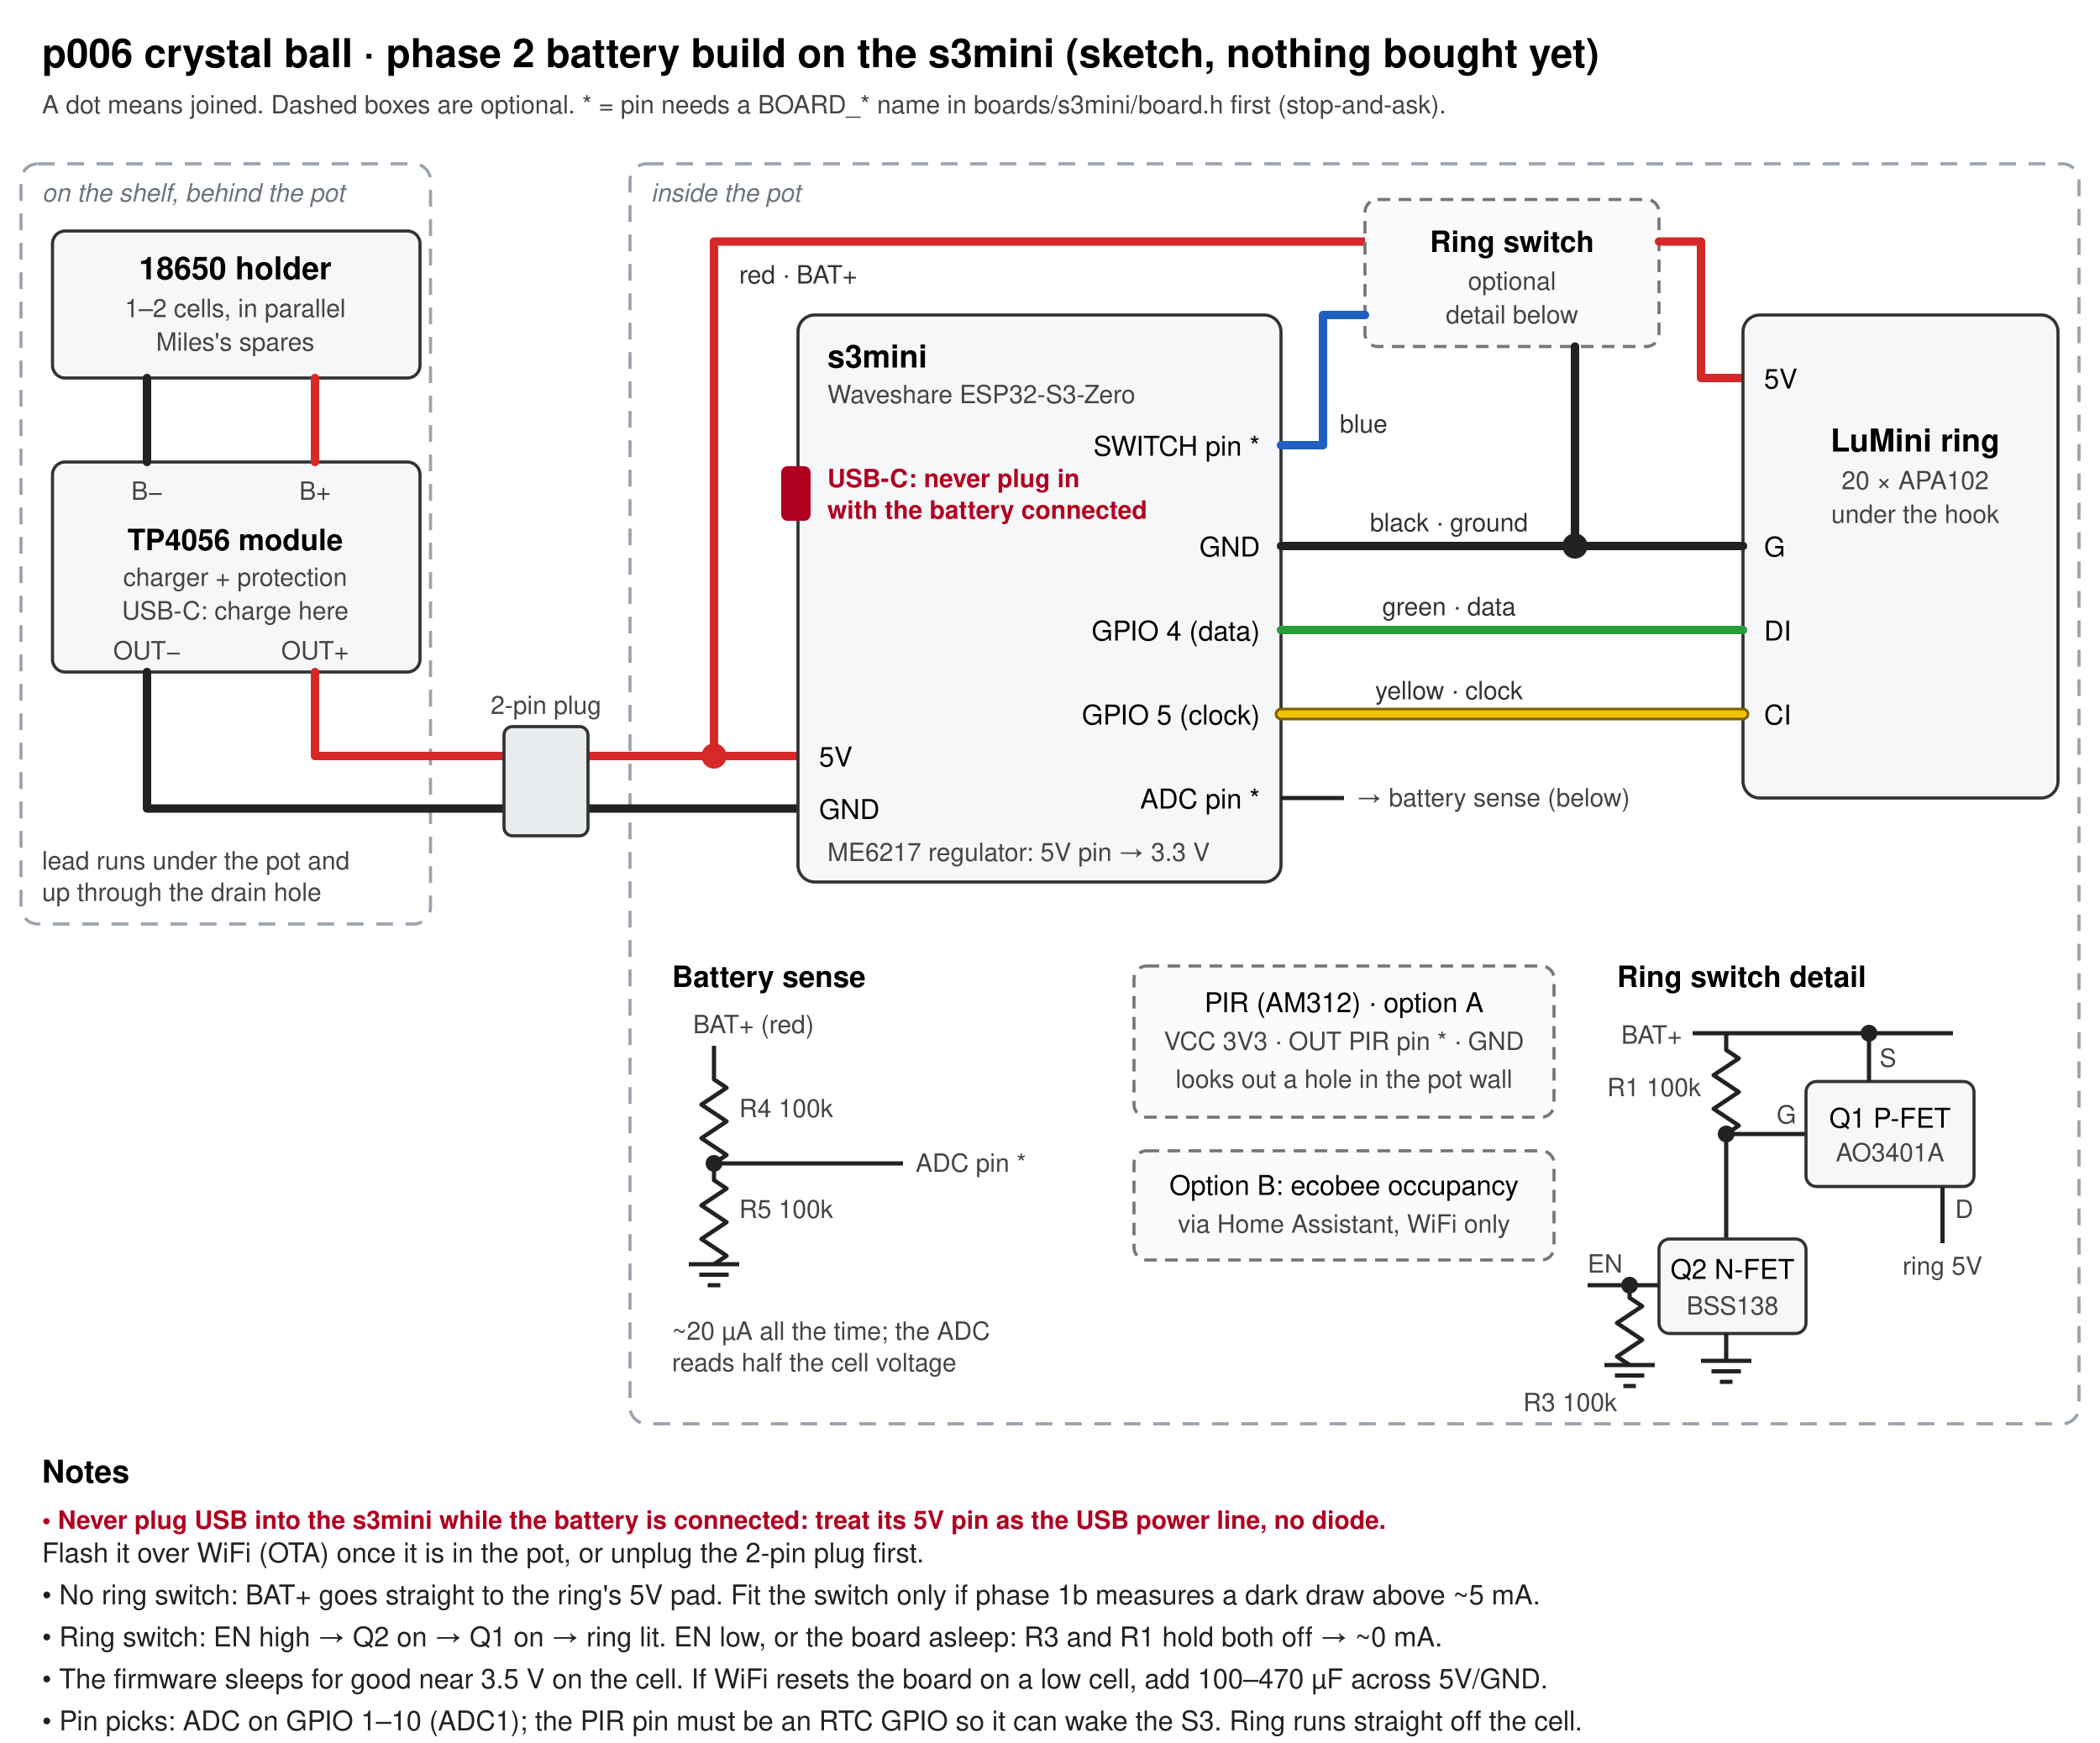
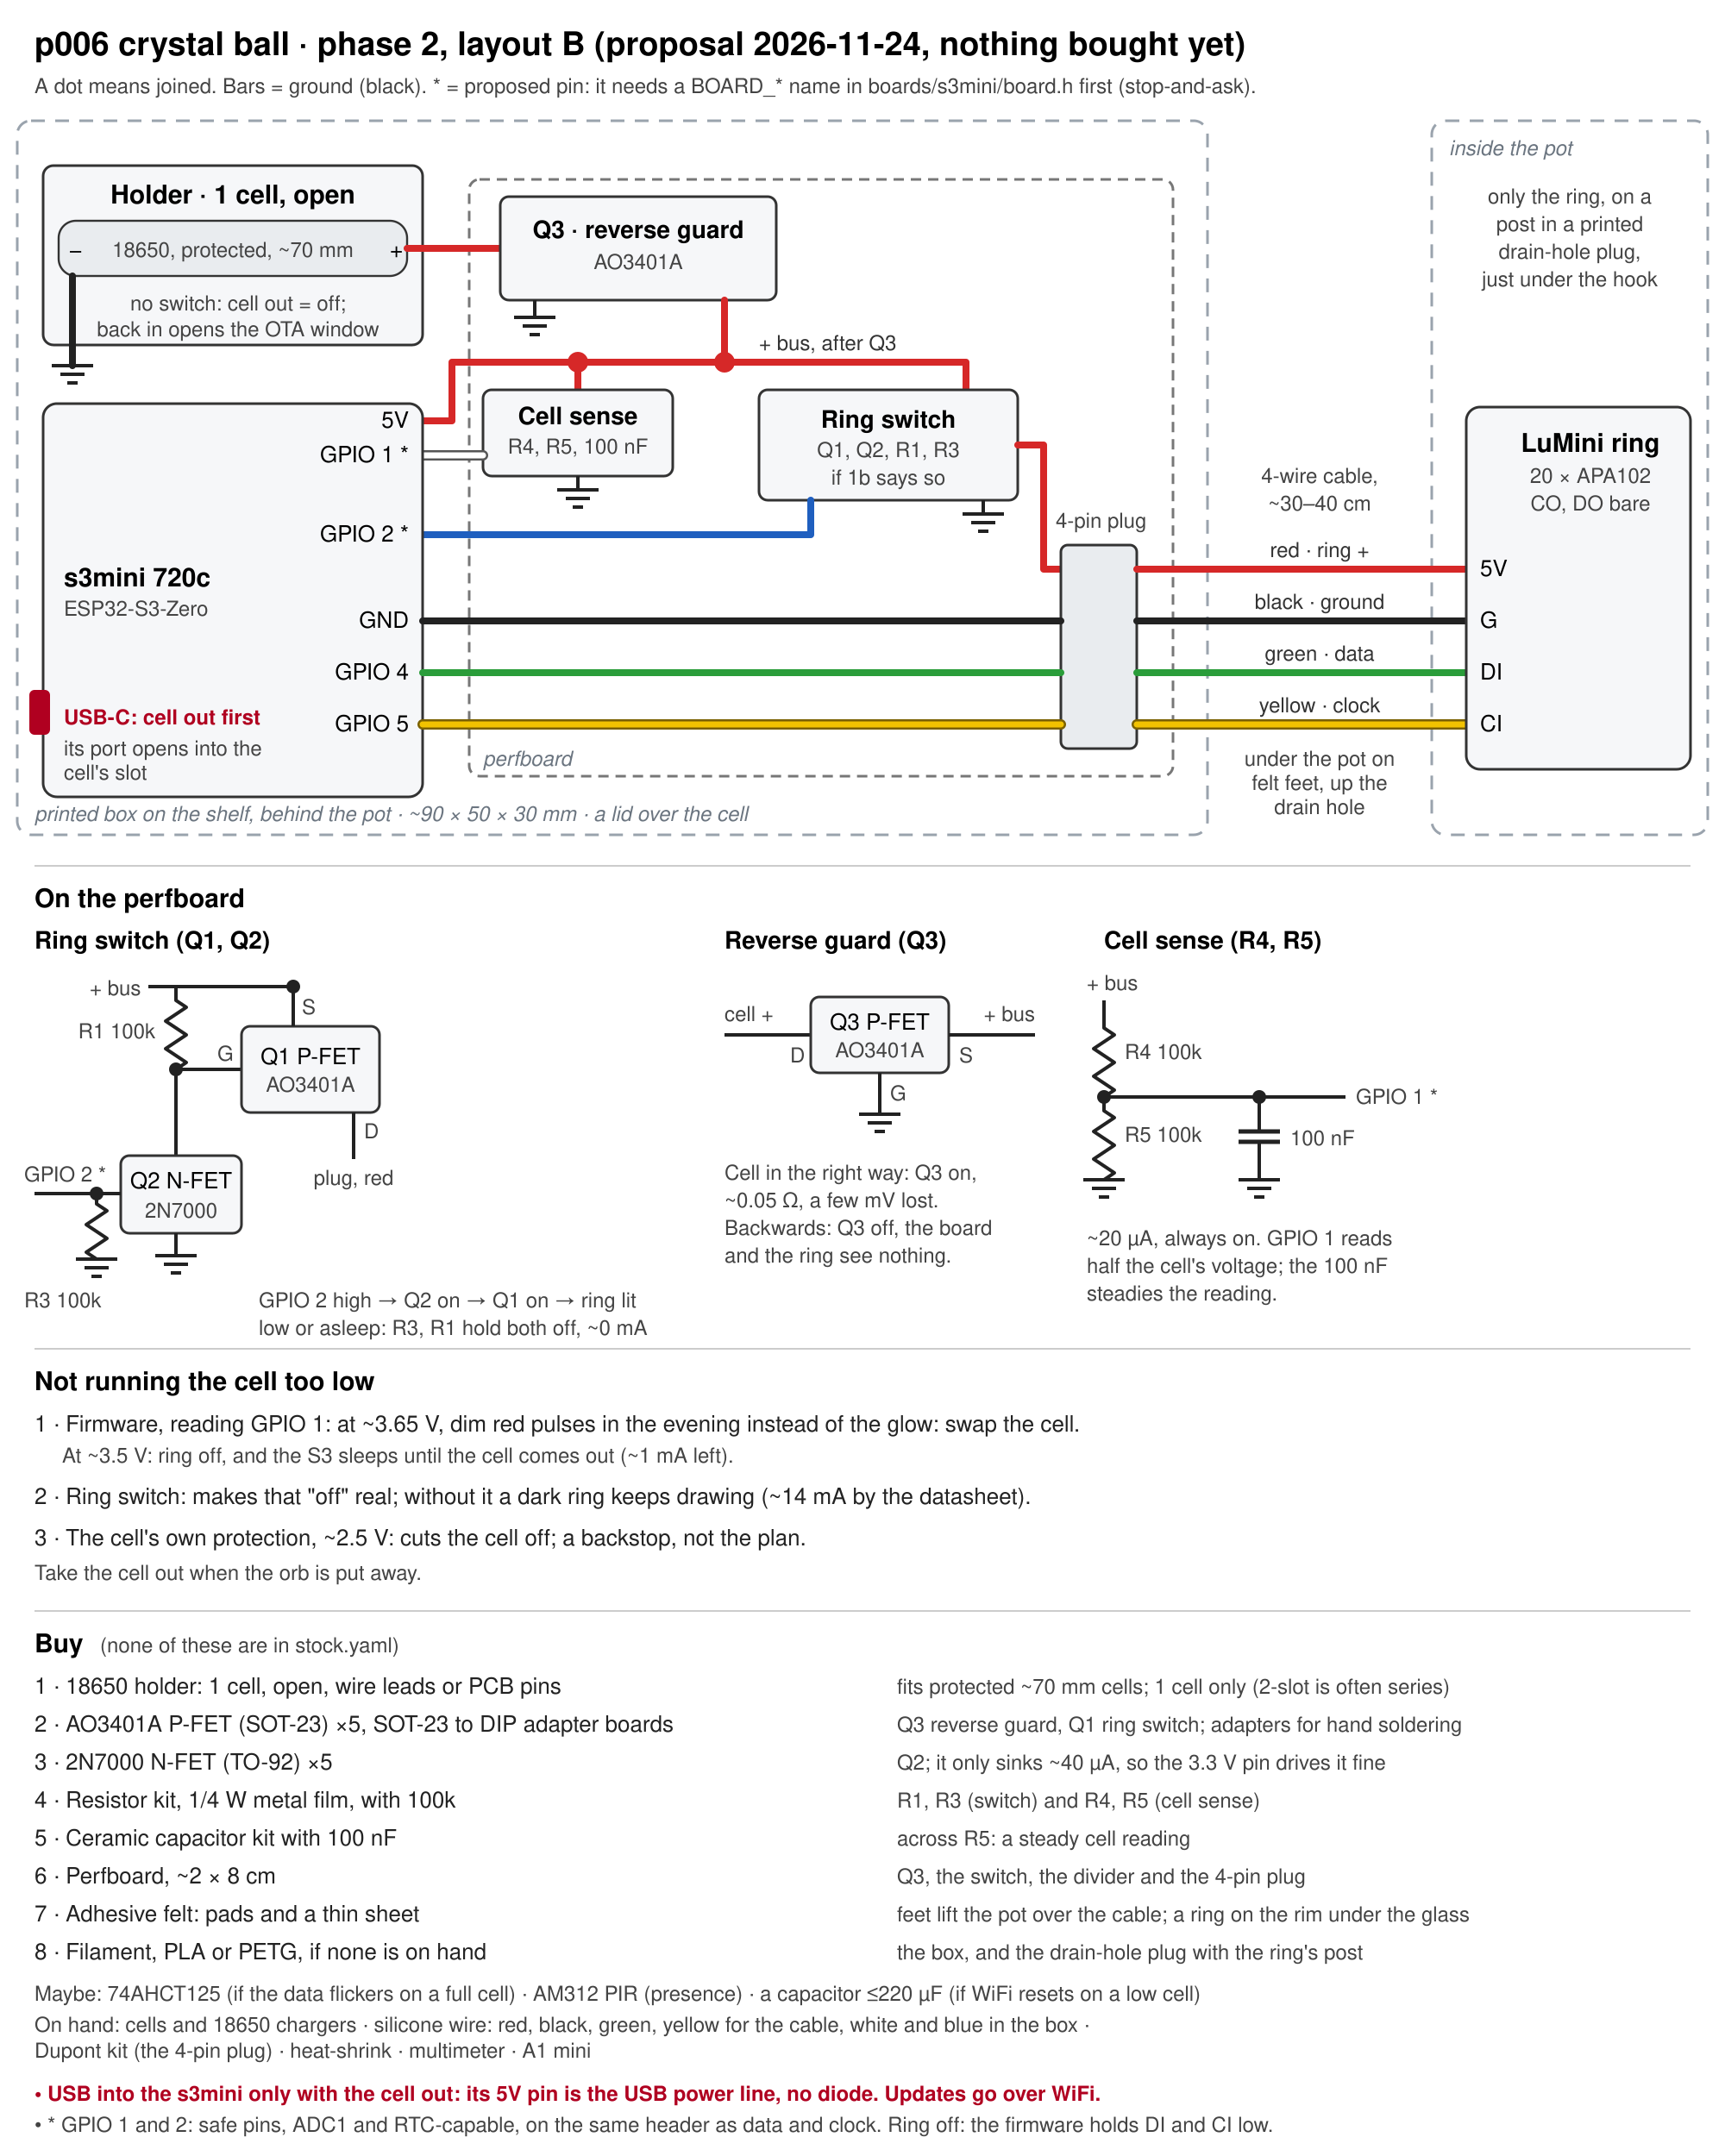
- <svg xmlns="http://www.w3.org/2000/svg" viewBox="0 0 1000 830" width="1000" height="830" font-family="Helvetica, Arial, sans-serif" font-size="14">
+ <svg xmlns="http://www.w3.org/2000/svg" viewBox="0 0 1000 1250" width="1000" height="1250" font-family="Helvetica, Arial, sans-serif" font-size="14">
  <style>
    .box { fill: #f6f7f9; stroke: #333; stroke-width: 1.5; }
-     .opt { fill: #fbfbfb; stroke: #777; stroke-width: 1.5; stroke-dasharray: 6 4; }
+     .opt { fill: none; stroke: #777; stroke-width: 1.5; stroke-dasharray: 6 4; }
    .zone { fill: none; stroke: #9aa3ad; stroke-width: 1.5; stroke-dasharray: 8 6; }
    .title { font-size: 19px; font-weight: bold; }
    .h { font-size: 15px; font-weight: bold; }
    .h2 { font-size: 14px; font-weight: bold; }
    .small { font-size: 12px; fill: #444; }
    .warn { font-size: 12px; fill: #b00020; font-weight: bold; }
    .zl { font-size: 12px; fill: #6b7580; font-style: italic; }
    .note { font-size: 13px; fill: #222; }
    .pin { font-size: 13px; }
    .w { fill: none; stroke-width: 4; stroke-linecap: round; stroke-linejoin: round; }
    .t { fill: none; stroke: #222; stroke-width: 2; stroke-linejoin: round; }
    .lbl { font-size: 12px; fill: #333; }
  </style>
-   <rect width="1000" height="830" fill="#ffffff" />
-   <text x="20" y="32" class="title">p006 crystal ball · phase 2 battery build on the s3mini (sketch, nothing bought yet)</text>
-   <text x="20" y="54" class="small">A dot means joined. Dashed boxes are optional. * = pin needs a BOARD_* name in boards/s3mini/board.h first (stop-and-ask).</text>
-   <rect x="10" y="78" width="195" height="362" rx="8" class="zone" />
-   <text x="20" y="96" class="zl">on the shelf, behind the pot</text>
-   <rect x="300" y="78" width="690" height="600" rx="8" class="zone" />
-   <text x="310" y="96" class="zl">inside the pot</text>
-   <rect x="25" y="110" width="175" height="70" rx="6" class="box" />
-   <text x="112" y="133" text-anchor="middle" class="h">18650 holder</text>
-   <text x="112" y="151" text-anchor="middle" class="small">1–2 cells, in parallel</text>
-   <text x="112" y="167" text-anchor="middle" class="small">Miles's spares</text>
-   <rect x="25" y="220" width="175" height="100" rx="6" class="box" />
-   <text x="70" y="238" text-anchor="middle" class="small">B−</text>
-   <text x="150" y="238" text-anchor="middle" class="small">B+</text>
-   <text x="112" y="262" text-anchor="middle" class="h2">TP4056 module</text>
-   <text x="112" y="279" text-anchor="middle" class="small">charger + protection</text>
-   <text x="112" y="295" text-anchor="middle" class="small">USB-C: charge here</text>
-   <text x="70" y="314" text-anchor="middle" class="small">OUT−</text>
-   <text x="150" y="314" text-anchor="middle" class="small">OUT+</text>
-   <polyline points="70,180 70,220" class="w" stroke="#222" />
-   <polyline points="150,180 150,220" class="w" stroke="#d62828" />
-   <polyline points="150,320 150,360 380,360" class="w" stroke="#d62828" />
-   <polyline points="70,320 70,385 380,385" class="w" stroke="#222" />
-   <rect x="240" y="346" width="40" height="52" rx="4" fill="#e9ecef" stroke="#333" stroke-width="1.5" />
-   <text x="260" y="340" text-anchor="middle" class="small">2-pin plug</text>
-   <text x="20" y="414" class="small">lead runs under the pot and</text>
-   <text x="20" y="429" class="small">up through the drain hole</text>
-   <rect x="380" y="150" width="230" height="270" rx="8" class="box" />
-   <rect x="372" y="222" width="14" height="26" rx="3" fill="#b00020" />
-   <text x="394" y="175" class="h">s3mini</text>
-   <text x="394" y="192" class="small">Waveshare ESP32-S3-Zero</text>
-   <text x="394" y="232" class="warn">USB-C: never plug in</text>
-   <text x="394" y="247" class="warn">with the battery connected</text>
-   <text x="390" y="365" class="pin">5V</text>
-   <text x="390" y="390" class="pin">GND</text>
-   <text x="600" y="217" text-anchor="end" class="pin">SWITCH pin *</text>
-   <text x="600" y="265" text-anchor="end" class="pin">GND</text>
-   <text x="600" y="305" text-anchor="end" class="pin">GPIO 4 (data)</text>
-   <text x="600" y="345" text-anchor="end" class="pin">GPIO 5 (clock)</text>
-   <text x="600" y="385" text-anchor="end" class="pin">ADC pin *</text>
-   <text x="394" y="410" class="small">ME6217 regulator: 5V pin → 3.3 V</text>
-   <polyline points="340,360 340,115 650,115" class="w" stroke="#d62828" />
-   <circle cx="340" cy="360" r="6" fill="#d62828" />
-   <text x="352" y="135" class="lbl">red · BAT+</text>
-   <rect x="650" y="95" width="140" height="70" rx="6" class="opt" />
-   <text x="720" y="120" text-anchor="middle" class="h2">Ring switch</text>
-   <text x="720" y="138" text-anchor="middle" class="small">optional</text>
-   <text x="720" y="154" text-anchor="middle" class="small">detail below</text>
-   <polyline points="790,115 810,115 810,180 830,180" class="w" stroke="#d62828" />
-   <polyline points="610,212 630,212 630,150 650,150" class="w" stroke="#1f5fbf" />
-   <text x="638" y="206" class="lbl">blue</text>
-   <polyline points="750,165 750,260" class="w" stroke="#222" />
-   <circle cx="750" cy="260" r="6" fill="#222" />
-   <rect x="830" y="150" width="150" height="230" rx="8" class="box" />
-   <text x="840" y="185" class="pin">5V</text>
-   <text x="840" y="265" class="pin">G</text>
-   <text x="840" y="305" class="pin">DI</text>
-   <text x="840" y="345" class="pin">CI</text>
-   <text x="912" y="215" text-anchor="middle" class="h">LuMini ring</text>
-   <text x="912" y="233" text-anchor="middle" class="small">20 × APA102</text>
-   <text x="912" y="249" text-anchor="middle" class="small">under the hook</text>
-   <polyline points="610,260 830,260" class="w" stroke="#222" />
-   <text x="690" y="253" text-anchor="middle" class="lbl">black · ground</text>
-   <polyline points="610,300 830,300" class="w" stroke="#2a9d3a" />
-   <text x="690" y="293" text-anchor="middle" class="lbl">green · data</text>
-   <polyline points="610,340 830,340" fill="none" stroke="#7a6000" stroke-width="6" stroke-linecap="round" />
-   <polyline points="610,340 830,340" fill="none" stroke="#f2c200" stroke-width="3.5" stroke-linecap="round" />
-   <text x="690" y="333" text-anchor="middle" class="lbl">yellow · clock</text>
-   <polyline points="610,380 640,380" class="t" />
-   <text x="646" y="384" class="small">→ battery sense (below)</text>
-   <text x="320" y="470" class="h2">Battery sense</text>
-   <text x="330" y="492" class="small">BAT+ (red)</text>
-   <polyline points="340,498 340,506" class="t" />
-   <path d="M340,506 v8 l6,4 l-12,8 l12,8 l-12,8 l12,8 l-6,4" class="t" />
-   <text x="352" y="532" class="small">R4 100k</text>
-   <circle cx="340" cy="554" r="4" fill="#222" />
-   <polyline points="340,554 430,554" class="t" />
-   <text x="436" y="558" class="small">ADC pin *</text>
-   <path d="M340,554 v8 l6,4 l-12,8 l12,8 l-12,8 l12,8 l-6,4" class="t" />
-   <text x="352" y="580" class="small">R5 100k</text>
-   <polyline points="328,602 352,602" class="t" />
-   <polyline points="333,607 347,607" class="t" />
-   <polyline points="337,612 343,612" class="t" />
-   <text x="320" y="638" class="small">~20 µA all the time; the ADC</text>
-   <text x="320" y="653" class="small">reads half the cell voltage</text>
-   <rect x="540" y="460" width="200" height="72" rx="6" class="opt" />
-   <text x="640" y="482" text-anchor="middle" class="pin">PIR (AM312) · option A</text>
-   <text x="640" y="500" text-anchor="middle" class="small">VCC 3V3 · OUT PIR pin * · GND</text>
-   <text x="640" y="518" text-anchor="middle" class="small">looks out a hole in the pot wall</text>
-   <rect x="540" y="548" width="200" height="52" rx="6" class="opt" />
-   <text x="640" y="569" text-anchor="middle" class="pin">Option B: ecobee occupancy</text>
-   <text x="640" y="587" text-anchor="middle" class="small">via Home Assistant, WiFi only</text>
-   <text x="770" y="470" class="h2">Ring switch detail</text>
-   <text x="772" y="497" class="small">BAT+</text>
-   <polyline points="806,492 930,492" class="t" />
-   <path d="M822,492 v8 l6,4 l-12,8 l12,8 l-12,8 l12,8 l-6,4" class="t" />
-   <text x="810" y="522" text-anchor="end" class="small">R1 100k</text>
-   <circle cx="822" cy="540" r="4" fill="#222" />
-   <polyline points="822,540 860,540" class="t" />
-   <rect x="860" y="515" width="80" height="50" rx="5" class="box" />
-   <text x="900" y="537" text-anchor="middle" class="pin">Q1 P-FET</text>
-   <text x="900" y="553" text-anchor="middle" class="small">AO3401A</text>
-   <polyline points="890,492 890,515" class="t" />
-   <circle cx="890" cy="492" r="4" fill="#222" />
-   <text x="895" y="508" class="small">S</text>
-   <text x="846" y="535" class="small">G</text>
-   <polyline points="925,565 925,592" class="t" />
-   <text x="931" y="580" class="small">D</text>
-   <text x="925" y="607" text-anchor="middle" class="small">ring 5V</text>
-   <polyline points="822,540 822,590" class="t" />
-   <rect x="790" y="590" width="70" height="45" rx="5" class="box" />
-   <text x="825" y="609" text-anchor="middle" class="pin">Q2 N-FET</text>
-   <text x="825" y="626" text-anchor="middle" class="small">BSS138</text>
-   <polyline points="822,635 822,648" class="t" />
-   <polyline points="810,648 834,648" class="t" />
-   <polyline points="815,653 829,653" class="t" />
-   <polyline points="819,658 825,658" class="t" />
-   <polyline points="756,612 790,612" class="t" />
-   <text x="756" y="606" class="small">EN</text>
-   <circle cx="776" cy="612" r="4" fill="#222" />
-   <path d="M776,612 v6 l6,4 l-12,8 l12,8 l-12,8 l6,4" class="t" />
-   <polyline points="764,650 788,650" class="t" />
-   <polyline points="769,655 783,655" class="t" />
-   <polyline points="773,660 779,660" class="t" />
-   <text x="770" y="672" text-anchor="end" class="small">R3 100k</text>
-   <text x="20" y="706" class="h">Notes</text>
-   <text x="20" y="728" class="warn">• Never plug USB into the s3mini while the battery is connected: treat its 5V pin as the USB power line, no diode.</text>
-   <text x="20" y="744" class="note">   Flash it over WiFi (OTA) once it is in the pot, or unplug the 2-pin plug first.</text>
-   <text x="20" y="764" class="note">• No ring switch: BAT+ goes straight to the ring's 5V pad. Fit the switch only if phase 1b measures a dark draw above ~5 mA.</text>
-   <text x="20" y="784" class="note">• Ring switch: EN high → Q2 on → Q1 on → ring lit. EN low, or the board asleep: R3 and R1 hold both off → ~0 mA.</text>
-   <text x="20" y="804" class="note">• The firmware sleeps for good near 3.5 V on the cell. If WiFi resets the board on a low cell, add 100–470 µF across 5V/GND.</text>
-   <text x="20" y="824" class="note">• Pin picks: ADC on GPIO 1–10 (ADC1); the PIR pin must be an RTC GPIO so it can wake the S3. Ring runs straight off the cell.</text>
+   <rect width="1000" height="1250" fill="#ffffff" />
+   <text x="20" y="32" class="title">p006 crystal ball · phase 2, layout B (proposal 2026-11-24, nothing bought yet)</text>
+   <text x="20" y="54" class="small">A dot means joined. Bars = ground (black). * = proposed pin: it needs a BOARD_* name in boards/s3mini/board.h first (stop-and-ask).</text>
+   <rect x="10" y="70" width="690" height="414" rx="8" class="zone" />
+   <text x="20" y="476" class="zl">printed box on the shelf, behind the pot · ~90 × 50 × 30 mm · a lid over the cell</text>
+   <rect x="830" y="70" width="160" height="414" rx="8" class="zone" />
+   <text x="840" y="90" class="zl">inside the pot</text>
+   <rect x="25" y="96" width="220" height="104" rx="6" class="box" />
+   <text x="135" y="118" text-anchor="middle" class="h">Holder · 1 cell, open</text>
+   <rect x="34" y="128" width="202" height="32" rx="10" fill="#e9ecef" stroke="#333" stroke-width="1.2" />
+   <text x="40" y="149" class="pin">−</text>
+   <text x="226" y="149" class="pin">+</text>
+   <text x="135" y="149" text-anchor="middle" class="small">18650, protected, ~70 mm</text>
+   <text x="138" y="180" text-anchor="middle" class="small">no switch: cell out = off;</text>
+   <text x="138" y="195" text-anchor="middle" class="small">back in opens the OTA window</text>
+   <polyline points="42,160 42,212" class="w" stroke="#222" />
+   <polyline points="30,212 54,212" class="t" />
+   <polyline points="35,217 49,217" class="t" />
+   <polyline points="39,222 45,222" class="t" />
+   <rect x="272" y="104" width="408" height="346" rx="6" class="opt" />
+   <text x="280" y="444" class="zl">perfboard</text>
+   <polyline points="236,144 290,144" class="w" stroke="#d62828" />
+   <rect x="290" y="114" width="160" height="60" rx="5" class="box" />
+   <text x="370" y="138" text-anchor="middle" class="h2">Q3 · reverse guard</text>
+   <text x="370" y="156" text-anchor="middle" class="small">AO3401A</text>
+   <polyline points="310,174 310,184" class="t" />
+   <polyline points="298,184 322,184" class="t" />
+   <polyline points="303,189 317,189" class="t" />
+   <polyline points="307,194 313,194" class="t" />
+   <polyline points="420,174 420,210" class="w" stroke="#d62828" />
+   <polyline points="245,244 262,244 262,210 560,210 560,226" class="w" stroke="#d62828" />
+   <circle cx="420" cy="210" r="6" fill="#d62828" />
+   <circle cx="335" cy="210" r="6" fill="#d62828" />
+   <text x="440" y="203" class="lbl">+ bus, after Q3</text>
+   <polyline points="335,210 335,226" class="w" stroke="#d62828" />
+   <rect x="280" y="226" width="110" height="50" rx="5" class="box" />
+   <text x="335" y="246" text-anchor="middle" class="h2">Cell sense</text>
+   <text x="335" y="263" text-anchor="middle" class="small">R4, R5, 100 nF</text>
+   <polyline points="280,264 245,264" fill="none" stroke="#555" stroke-width="6" stroke-linecap="round" />
+   <polyline points="280,264 245,264" fill="none" stroke="#ffffff" stroke-width="3.5" stroke-linecap="round" />
+   <polyline points="335,276 335,284" class="t" />
+   <polyline points="323,284 347,284" class="t" />
+   <polyline points="328,289 342,289" class="t" />
+   <polyline points="332,294 338,294" class="t" />
+   <rect x="440" y="226" width="150" height="64" rx="5" class="box" />
+   <text x="515" y="248" text-anchor="middle" class="h2">Ring switch</text>
+   <text x="515" y="265" text-anchor="middle" class="small">Q1, Q2, R1, R3</text>
+   <text x="515" y="281" text-anchor="middle" class="small">if 1b says so</text>
+   <polyline points="245,310 470,310 470,290" class="w" stroke="#1f5fbf" />
+   <polyline points="570,290 570,298" class="t" />
+   <polyline points="558,298 582,298" class="t" />
+   <polyline points="563,303 577,303" class="t" />
+   <polyline points="567,308 573,308" class="t" />
+   <polyline points="590,258 605,258 605,330 615,330" class="w" stroke="#d62828" />
+   <text x="612" y="306" class="small">4-pin plug</text>
+   <rect x="615" y="316" width="44" height="118" rx="4" fill="#e9ecef" stroke="#333" stroke-width="1.5" />
+   <rect x="25" y="234" width="220" height="228" rx="8" class="box" />
+   <rect x="17" y="400" width="12" height="26" rx="3" fill="#b00020" />
+   <text x="237" y="248" text-anchor="end" class="pin">5V</text>
+   <text x="237" y="268" text-anchor="end" class="pin">GPIO 1 *</text>
+   <text x="237" y="314" text-anchor="end" class="pin">GPIO 2 *</text>
+   <text x="237" y="364" text-anchor="end" class="pin">GND</text>
+   <text x="237" y="394" text-anchor="end" class="pin">GPIO 4</text>
+   <text x="237" y="424" text-anchor="end" class="pin">GPIO 5</text>
+   <text x="37" y="340" class="h">s3mini 720c</text>
+   <text x="37" y="357" class="small">ESP32-S3-Zero</text>
+   <text x="37" y="420" class="warn">USB-C: cell out first</text>
+   <text x="37" y="438" class="small">its port opens into the</text>
+   <text x="37" y="452" class="small">cell's slot</text>
+   <polyline points="245,360 615,360" class="w" stroke="#222" />
+   <polyline points="245,390 615,390" class="w" stroke="#2a9d3a" />
+   <polyline points="245,420 615,420" fill="none" stroke="#7a6000" stroke-width="6" stroke-linecap="round" />
+   <polyline points="245,420 615,420" fill="none" stroke="#f2c200" stroke-width="3.5" stroke-linecap="round" />
+   <polyline points="659,330 850,330" class="w" stroke="#d62828" />
+   <polyline points="659,360 850,360" class="w" stroke="#222" />
+   <polyline points="659,390 850,390" class="w" stroke="#2a9d3a" />
+   <polyline points="659,420 850,420" fill="none" stroke="#7a6000" stroke-width="6" stroke-linecap="round" />
+   <polyline points="659,420 850,420" fill="none" stroke="#f2c200" stroke-width="3.5" stroke-linecap="round" />
+   <text x="765" y="280" text-anchor="middle" class="small">4-wire cable,</text>
+   <text x="765" y="296" text-anchor="middle" class="small">~30–40 cm</text>
+   <text x="765" y="323" text-anchor="middle" class="lbl">red · ring +</text>
+   <text x="765" y="353" text-anchor="middle" class="lbl">black · ground</text>
+   <text x="765" y="383" text-anchor="middle" class="lbl">green · data</text>
+   <text x="765" y="413" text-anchor="middle" class="lbl">yellow · clock</text>
+   <text x="765" y="444" text-anchor="middle" class="small">under the pot on</text>
+   <text x="765" y="458" text-anchor="middle" class="small">felt feet, up the</text>
+   <text x="765" y="472" text-anchor="middle" class="small">drain hole</text>
+   <text x="910" y="118" text-anchor="middle" class="small">only the ring, on a</text>
+   <text x="910" y="134" text-anchor="middle" class="small">post in a printed</text>
+   <text x="910" y="150" text-anchor="middle" class="small">drain-hole plug,</text>
+   <text x="910" y="166" text-anchor="middle" class="small">just under the hook</text>
+   <rect x="850" y="236" width="130" height="210" rx="8" class="box" />
+   <text x="922" y="262" text-anchor="middle" class="h">LuMini ring</text>
+   <text x="922" y="280" text-anchor="middle" class="small">20 × APA102</text>
+   <text x="922" y="296" text-anchor="middle" class="small">CO, DO bare</text>
+   <text x="858" y="334" class="pin">5V</text>
+   <text x="858" y="364" class="pin">G</text>
+   <text x="858" y="394" class="pin">DI</text>
+   <text x="858" y="424" class="pin">CI</text>
+   <line x1="20" y1="502" x2="980" y2="502" stroke="#ccc" stroke-width="1" />
+   <text x="20" y="526" class="h">On the perfboard</text>
+   <text x="20" y="550" class="h2">Ring switch (Q1, Q2)</text>
+   <text x="52" y="577" class="small">+ bus</text>
+   <polyline points="86,572 170,572" class="t" />
+   <path d="M102,572 v8 l6,4 l-12,8 l12,8 l-12,8 l12,8 l-6,4" class="t" />
+   <text x="90" y="602" text-anchor="end" class="small">R1 100k</text>
+   <circle cx="102" cy="620" r="4" fill="#222" />
+   <polyline points="102,620 140,620" class="t" />
+   <rect x="140" y="595" width="80" height="50" rx="5" class="box" />
+   <text x="180" y="617" text-anchor="middle" class="pin">Q1 P-FET</text>
+   <text x="180" y="633" text-anchor="middle" class="small">AO3401A</text>
+   <polyline points="170,572 170,595" class="t" />
+   <circle cx="170" cy="572" r="4" fill="#222" />
+   <text x="175" y="588" class="small">S</text>
+   <text x="126" y="615" class="small">G</text>
+   <polyline points="205,645 205,672" class="t" />
+   <text x="211" y="660" class="small">D</text>
+   <text x="205" y="687" text-anchor="middle" class="small">plug, red</text>
+   <polyline points="102,620 102,670" class="t" />
+   <rect x="70" y="670" width="70" height="45" rx="5" class="box" />
+   <text x="105" y="689" text-anchor="middle" class="pin">Q2 N-FET</text>
+   <text x="105" y="706" text-anchor="middle" class="small">2N7000</text>
+   <polyline points="102,715 102,728" class="t" />
+   <polyline points="90,728 114,728" class="t" />
+   <polyline points="95,733 109,733" class="t" />
+   <polyline points="99,738 105,738" class="t" />
+   <polyline points="20,692 70,692" class="t" />
+   <text x="14" y="685" class="small">GPIO 2 *</text>
+   <circle cx="56" cy="692" r="4" fill="#222" />
+   <path d="M56,692 v6 l6,4 l-12,8 l12,8 l-12,8 l6,4" class="t" />
+   <polyline points="44,730 68,730" class="t" />
+   <polyline points="49,735 63,735" class="t" />
+   <polyline points="53,740 59,740" class="t" />
+   <text x="14" y="758" class="small">R3 100k</text>
+   <text x="150" y="758" class="small">GPIO 2 high → Q2 on → Q1 on → ring lit</text>
+   <text x="150" y="774" class="small">low or asleep: R3, R1 hold both off, ~0 mA</text>
+   <text x="420" y="550" class="h2">Reverse guard (Q3)</text>
+   <text x="420" y="592" class="small">cell +</text>
+   <polyline points="420,600 470,600" class="t" />
+   <rect x="470" y="578" width="80" height="44" rx="5" class="box" />
+   <text x="510" y="597" text-anchor="middle" class="pin">Q3 P-FET</text>
+   <text x="510" y="613" text-anchor="middle" class="small">AO3401A</text>
+   <polyline points="550,600 600,600" class="t" />
+   <text x="600" y="592" text-anchor="end" class="small">+ bus</text>
+   <text x="458" y="616" class="small">D</text>
+   <text x="556" y="616" class="small">S</text>
+   <polyline points="510,622 510,646" class="t" />
+   <text x="516" y="638" class="small">G</text>
+   <polyline points="498,646 522,646" class="t" />
+   <polyline points="503,651 517,651" class="t" />
+   <polyline points="507,656 513,656" class="t" />
+   <text x="420" y="684" class="small">Cell in the right way: Q3 on,</text>
+   <text x="420" y="700" class="small">~0.05 Ω, a few mV lost.</text>
+   <text x="420" y="716" class="small">Backwards: Q3 off, the board</text>
+   <text x="420" y="732" class="small">and the ring see nothing.</text>
+   <text x="640" y="550" class="h2">Cell sense (R4, R5)</text>
+   <text x="630" y="574" class="small">+ bus</text>
+   <polyline points="640,580 640,588" class="t" />
+   <path d="M640,588 v8 l6,4 l-12,8 l12,8 l-12,8 l12,8 l-6,4" class="t" />
+   <text x="652" y="614" class="small">R4 100k</text>
+   <circle cx="640" cy="636" r="4" fill="#222" />
+   <polyline points="640,636 780,636" class="t" />
+   <text x="786" y="640" class="small">GPIO 1 *</text>
+   <path d="M640,636 v8 l6,4 l-12,8 l12,8 l-12,8 l12,8 l-6,4" class="t" />
+   <text x="652" y="662" class="small">R5 100k</text>
+   <polyline points="628,684 652,684" class="t" />
+   <polyline points="633,689 647,689" class="t" />
+   <polyline points="637,694 643,694" class="t" />
+   <circle cx="730" cy="636" r="4" fill="#222" />
+   <polyline points="730,636 730,656" class="t" />
+   <line x1="718" y1="656" x2="742" y2="656" stroke="#222" stroke-width="2.5" />
+   <line x1="718" y1="662" x2="742" y2="662" stroke="#222" stroke-width="2.5" />
+   <polyline points="730,662 730,684" class="t" />
+   <polyline points="718,684 742,684" class="t" />
+   <polyline points="723,689 737,689" class="t" />
+   <polyline points="727,694 733,694" class="t" />
+   <text x="748" y="664" class="small">100 nF</text>
+   <text x="630" y="722" class="small">~20 µA, always on. GPIO 1 reads</text>
+   <text x="630" y="738" class="small">half the cell's voltage; the 100 nF</text>
+   <text x="630" y="754" class="small">steadies the reading.</text>
+   <line x1="20" y1="782" x2="980" y2="782" stroke="#ccc" stroke-width="1" />
+   <text x="20" y="806" class="h">Not running the cell too low</text>
+   <text x="20" y="830" class="note">1 · Firmware, reading GPIO 1: at ~3.65 V, dim red pulses in the evening instead of the glow: swap the cell.</text>
+   <text x="36" y="848" class="small">At ~3.5 V: ring off, and the S3 sleeps until the cell comes out (~1 mA left).</text>
+   <text x="20" y="872" class="note">2 · Ring switch: makes that "off" real; without it a dark ring keeps drawing (~14 mA by the datasheet).</text>
+   <text x="20" y="896" class="note">3 · The cell's own protection, ~2.5 V: cuts the cell off; a backstop, not the plan.</text>
+   <text x="20" y="916" class="small">Take the cell out when the orb is put away.</text>
+   <line x1="20" y1="934" x2="980" y2="934" stroke="#ccc" stroke-width="1" />
+   <text x="20" y="958" class="h">Buy</text>
+   <text x="58" y="958" class="small">(none of these are in stock.yaml)</text>
+   <text x="20" y="982" class="note">1 · 18650 holder: 1 cell, open, wire leads or PCB pins</text>
+   <text x="520" y="982" class="small">fits protected ~70 mm cells; 1 cell only (2-slot is often series)</text>
+   <text x="20" y="1004" class="note">2 · AO3401A P-FET (SOT-23) ×5, SOT-23 to DIP adapter boards</text>
+   <text x="520" y="1004" class="small">Q3 reverse guard, Q1 ring switch; adapters for hand soldering</text>
+   <text x="20" y="1026" class="note">3 · 2N7000 N-FET (TO-92) ×5</text>
+   <text x="520" y="1026" class="small">Q2; it only sinks ~40 µA, so the 3.3 V pin drives it fine</text>
+   <text x="20" y="1048" class="note">4 · Resistor kit, 1/4 W metal film, with 100k</text>
+   <text x="520" y="1048" class="small">R1, R3 (switch) and R4, R5 (cell sense)</text>
+   <text x="20" y="1070" class="note">5 · Ceramic capacitor kit with 100 nF</text>
+   <text x="520" y="1070" class="small">across R5: a steady cell reading</text>
+   <text x="20" y="1092" class="note">6 · Perfboard, ~2 × 8 cm</text>
+   <text x="520" y="1092" class="small">Q3, the switch, the divider and the 4-pin plug</text>
+   <text x="20" y="1114" class="note">7 · Adhesive felt: pads and a thin sheet</text>
+   <text x="520" y="1114" class="small">feet lift the pot over the cable; a ring on the rim under the glass</text>
+   <text x="20" y="1136" class="note">8 · Filament, PLA or PETG, if none is on hand</text>
+   <text x="520" y="1136" class="small">the box, and the drain-hole plug with the ring's post</text>
+   <text x="20" y="1160" class="small">Maybe: 74AHCT125 (if the data flickers on a full cell) · AM312 PIR (presence) · a capacitor ≤220 µF (if WiFi resets on a low cell)</text>
+   <text x="20" y="1178" class="small">On hand: cells and 18650 chargers · silicone wire: red, black, green, yellow for the cable, white and blue in the box ·</text>
+   <text x="20" y="1193" class="small">Dupont kit (the 4-pin plug) · heat-shrink · multimeter · A1 mini</text>
+   <text x="20" y="1218" class="warn">• USB into the s3mini only with the cell out: its 5V pin is the USB power line, no diode. Updates go over WiFi.</text>
+   <text x="20" y="1236" class="small">• * GPIO 1 and 2: safe pins, ADC1 and RTC-capable, on the same header as data and clock. Ring off: the firmware holds DI and CI low.</text>
</svg>
